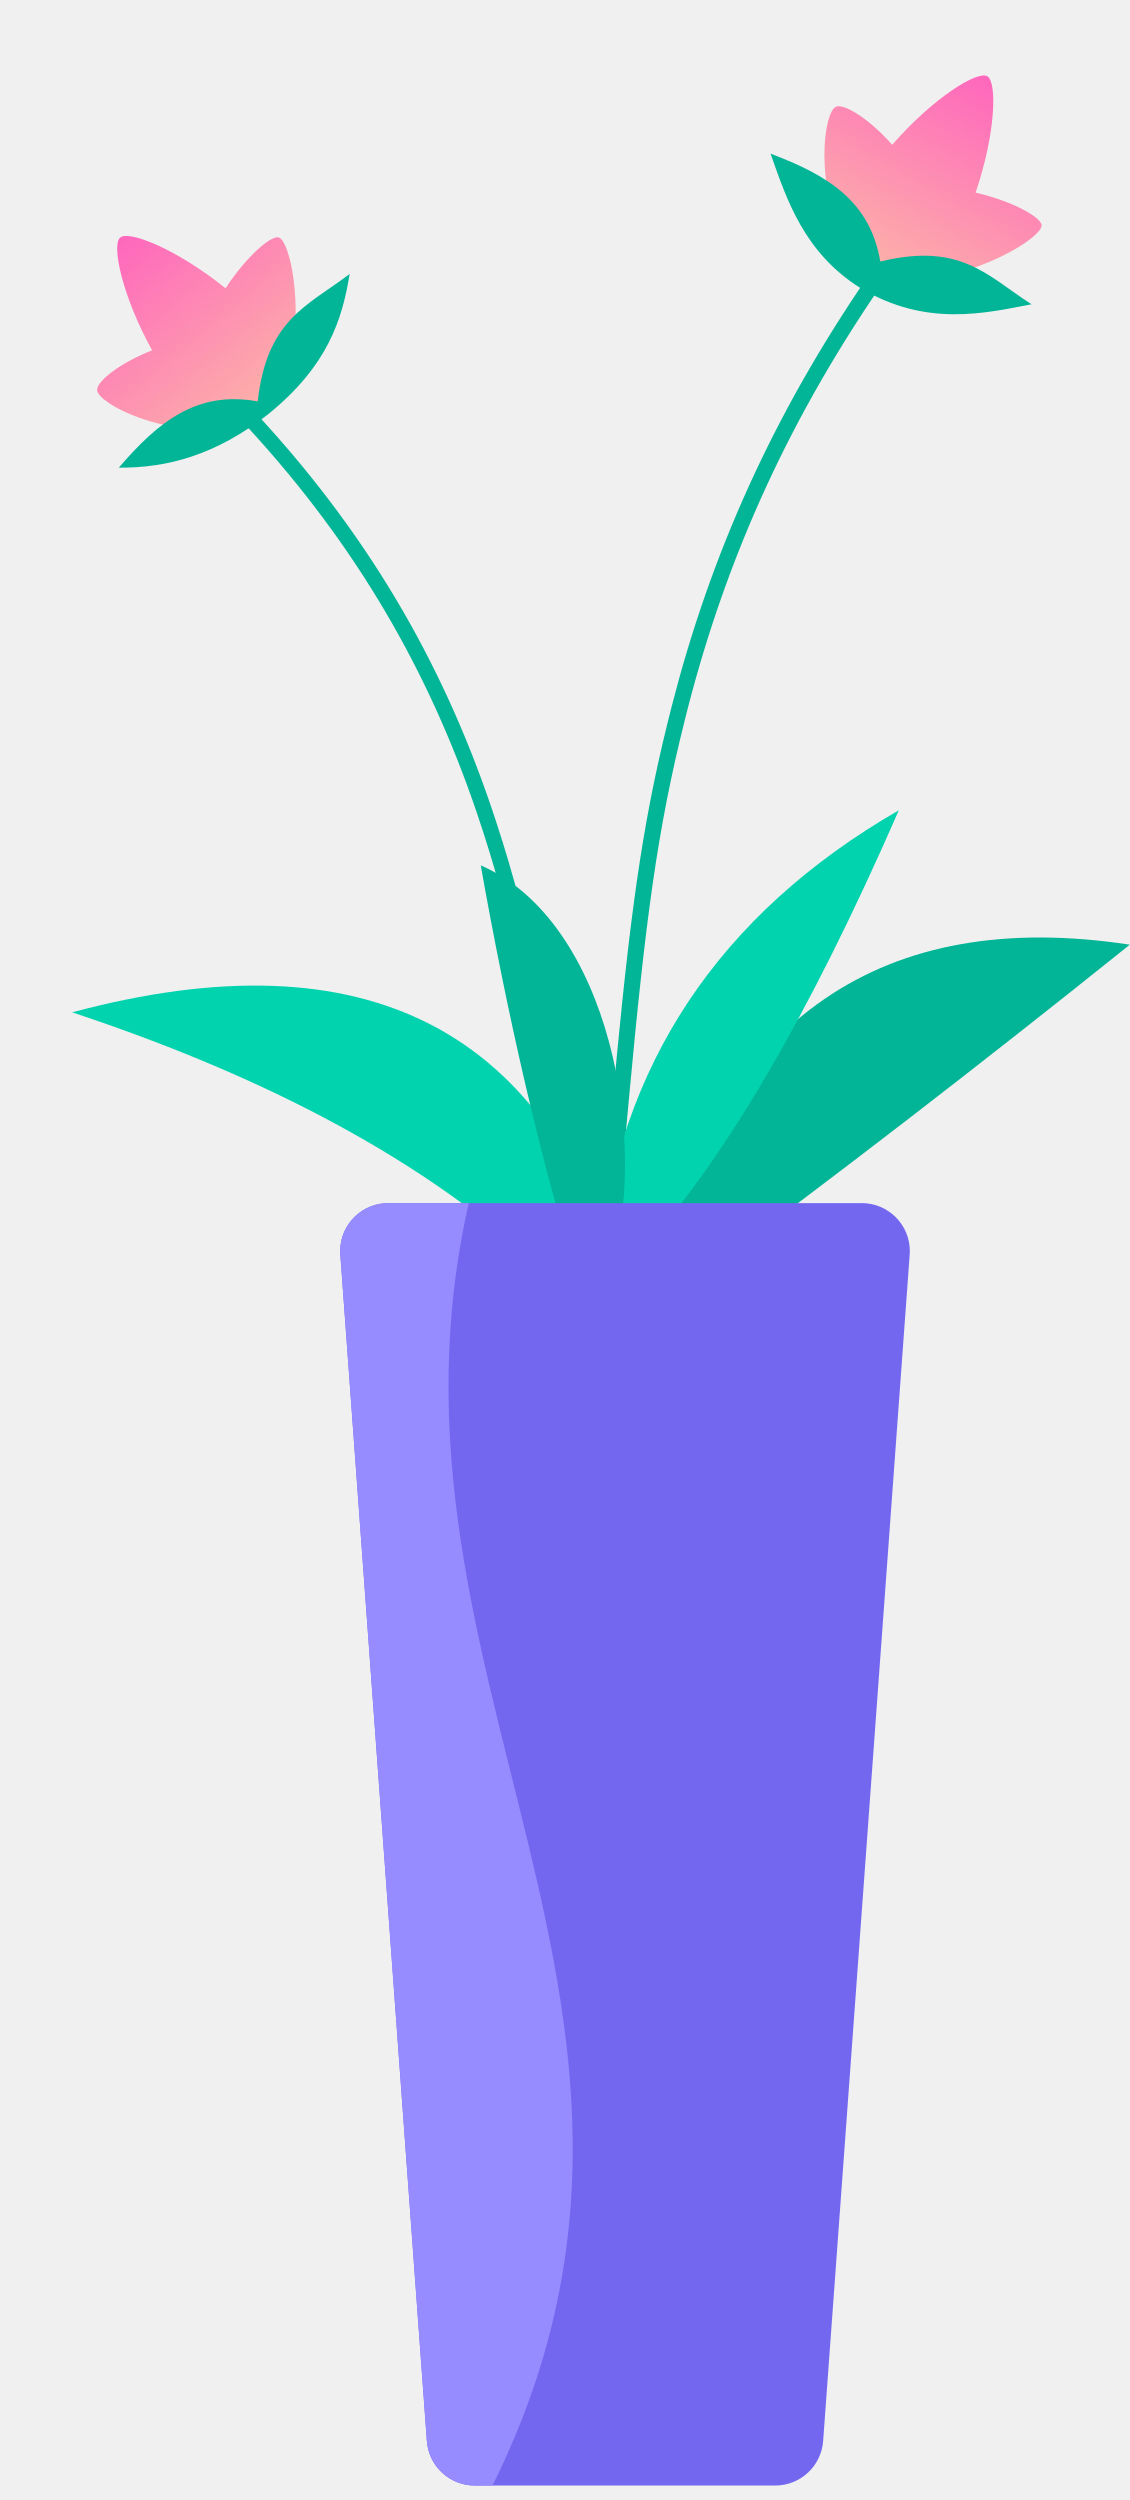
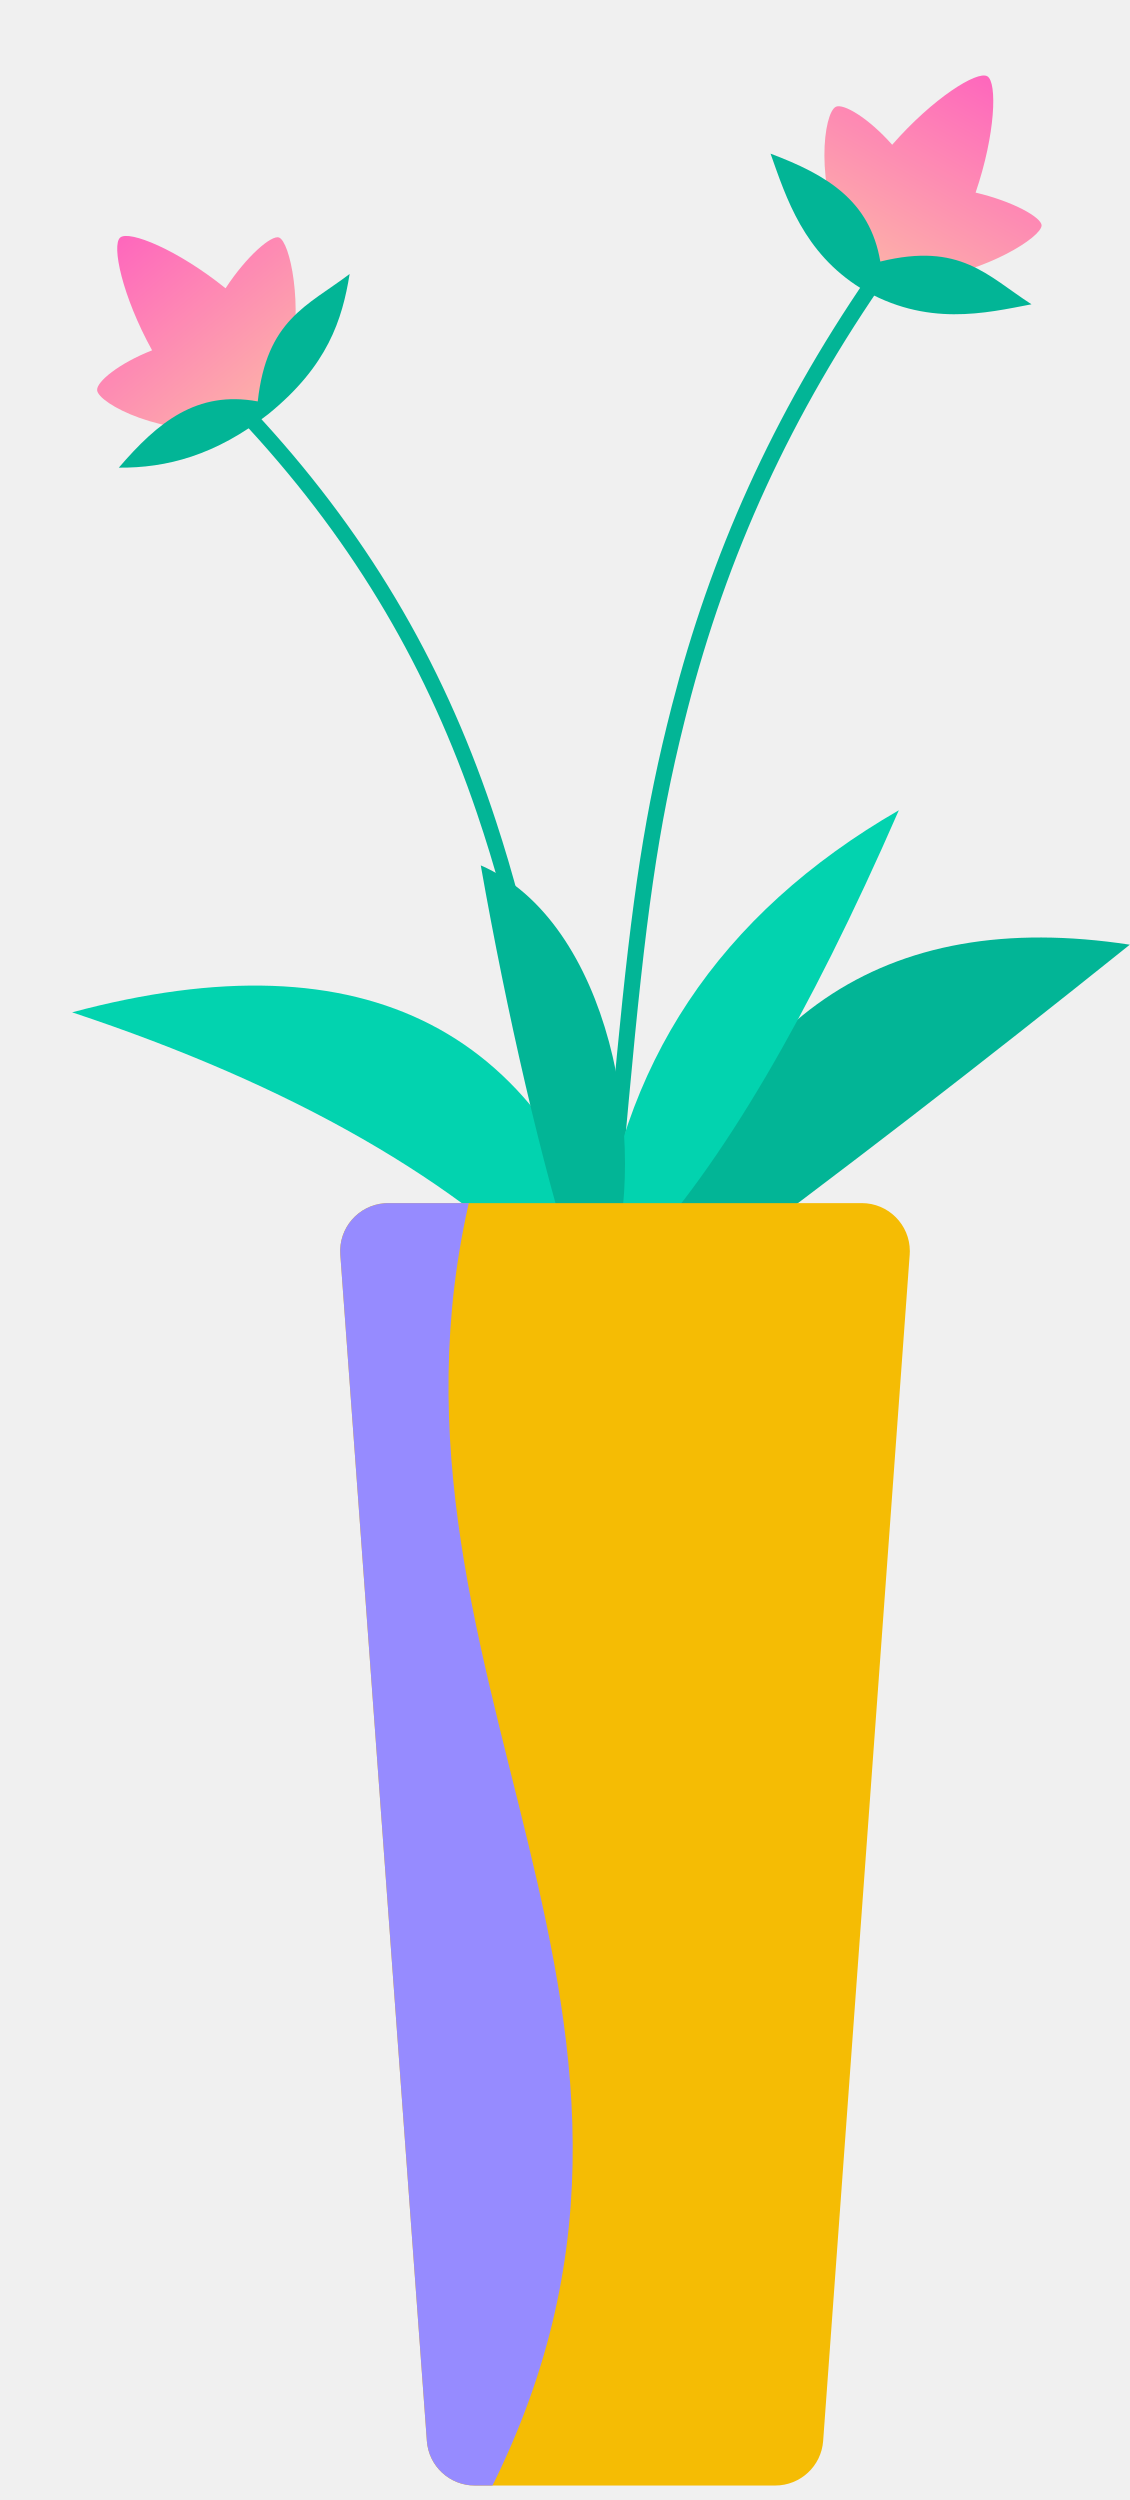
<svg xmlns="http://www.w3.org/2000/svg" xmlns:xlink="http://www.w3.org/1999/xlink" width="47px" height="104px" viewBox="0 0 47 104" version="1.1">
  <defs>
    <linearGradient x1="68.669%" y1="-6.664%" x2="68.669%" y2="100%" id="linearGradient-1">
      <stop stop-color="#FE62BE" offset="0%" />
      <stop stop-color="#FDB3A8" offset="100%" />
    </linearGradient>
    <path d="M2.151,0.049 L21.849,0.049 C22.953,0.049 23.849,0.944 23.849,2.049 C23.849,2.097 23.847,2.146 23.843,2.194 L20.243,51.544 C20.167,52.589 19.297,53.398 18.249,53.398 L5.751,53.398 C4.703,53.398 3.833,52.589 3.757,51.544 L0.157,2.194 C0.076,1.093 0.904,0.135 2.006,0.054 C2.054,0.051 2.103,0.049 2.151,0.049 Z" id="path-2" />
  </defs>
  <g id="📝-Pages-New" stroke="none" stroke-width="1" fill="none" fill-rule="evenodd">
    <g id="Pricing" transform="translate(-826, -409)">
      <g id="Pricing-Card" transform="translate(383, 375)">
        <g id="Standard" transform="translate(320, 0)">
          <g id="Pot1" transform="translate(123, 34)">
            <path d="M36.45,11 L37,11.375 C32.879,17.265 30.238,23.129 28.596,29.526 L28.466,30.041 C27.359,34.475 26.86,38.163 26.162,45.725 L25.879,48.805 C25.817,49.475 25.758,50.08 25.7,50.657 L25.665,51 L25,50.934 L25.105,49.885 L25.655,43.977 C26.305,37.223 26.828,33.729 27.948,29.364 C29.56,23.082 32.127,17.306 36.086,11.525 L36.45,11 Z" id="Path" fill="#02B596" />
            <g id="Group-81" transform="translate(38.5815, 8.086107) rotate(30) translate(-38.5815, -8.086107) translate(32.0815, 2.586107)">
              <path d="M6.199,5.04870979e-29 C6.684,5.04870979e-29 7.702,1.917 8.198,4.434 C9.743,3.967 11.095,3.96 11.258,4.244 C11.5,4.665 10.243,7.054 8.161,8.639 C7.438,9.694 5.706,9.836 4.683,9.066 L4.677,9.075 C2.223,7.537 1.05,4.696 1.382,4.244 C1.588,3.964 2.78,3.972 4.198,4.446 C4.694,1.924 5.713,5.04870979e-29 6.199,5.04870979e-29 Z" id="Combined-Shape" fill="url(#linearGradient-1)" />
              <path d="M-8.87218227e-14,7.296 C2.46,6.891 4.553,6.912 6.199,8.9 C8.678,6.53 10.325,7.185 12.535,7.296 C11.077,8.553 9.238,10.317 6.05,10.269 C3.249,10.173 1.5,8.576 -8.87218227e-14,7.296 Z" id="Path-148" fill="#02B596" />
            </g>
            <g id="Group-81" transform="translate(8.4462, 13.51773) rotate(-40) translate(-8.4462, -13.51773) translate(1.9462, 8.517734)">
              <path d="M6.199,0 C6.684,0 7.702,1.917 8.198,4.434 C9.743,3.967 11.095,3.96 11.258,4.244 C11.5,4.665 10.243,7.054 8.161,8.639 C7.438,9.694 5.706,9.836 4.683,9.066 L4.677,9.075 C2.223,7.537 1.05,4.696 1.382,4.244 C1.588,3.964 2.78,3.972 4.198,4.446 C4.694,1.924 5.713,0 6.199,0 Z" id="Combined-Shape" fill="url(#linearGradient-1)" />
              <path d="M-8.87218227e-14,7.296 C2.46,6.891 4.553,6.912 6.199,8.9 C8.678,6.53 10.325,7.185 12.535,7.296 C11.077,8.553 9.388,9.636 6.199,9.587 C3.399,9.492 1.5,8.576 -8.87218227e-14,7.296 Z" id="Path-148" fill="#02B596" />
            </g>
            <path d="M10.469,17 C15.203,22.054 18.357,27.441 20.45,33.614 L20.634,34.166 C22.082,38.574 22.889,42.764 23.876,49.993 L24,50.913 L23.361,51 L23.176,49.639 C22.181,42.424 21.357,38.3 19.84,33.824 C17.83,27.897 14.832,22.712 10.365,17.841 L10,17.447 L10.469,17 Z" id="Path" fill="#02B596" />
            <path d="M26,54 C22.902,42.797 15.235,38.835 3,42.113 C12.16,45.151 19.076,49.113 23.748,54 L26,54 Z" id="Path-151" fill="#02D3AF" />
            <path d="M47,53 C43.923,42.302 37.256,37.735 27,39.299 C33.229,44.295 39.15,48.862 44.763,53 L47,53 Z" id="Path-151" fill="#02B596" transform="translate(37, 46) scale(-1, 1) translate(-37, -46) " />
            <path d="M38.933,51.306 C36.673,43.356 31.475,37.899 23.338,34.935 C28.539,42.768 33.193,48.224 37.298,51.303 L38.933,51.306 Z" id="Path-151" fill="#02D3AF" transform="translate(31.13513, 43.12031) scale(-1, 1) rotate(10) translate(-31.13513, -43.12031) " />
            <path d="M23.985,53 C22.53,48.467 21.084,42.137 20,36 C25.358,38.324 27.079,47.582 25.358,53 L23.985,53 Z" id="Path-114" fill="#02B596" />
            <g id="Group-82" transform="translate(14, 50)">
              <mask id="mask-3" fill="white">
                <use xlink:href="#path-2" />
              </mask>
-               <use id="Rectangle" fill="#7367F0" xlink:href="#path-2" />
+               <use id="Rectangle" fill="#f5bc04" xlink:href="#path-2" />
              <path d="M-3.243,-1.301 L5.838,-1.301 C0.21,19.518 17.151,33.831 5.838,54.651 L-3.243,54.651 L-3.243,-1.301 Z" id="Rectangle" fill="#968BFF" mask="url(#mask-3)" />
            </g>
          </g>
        </g>
      </g>
    </g>
  </g>
</svg>
